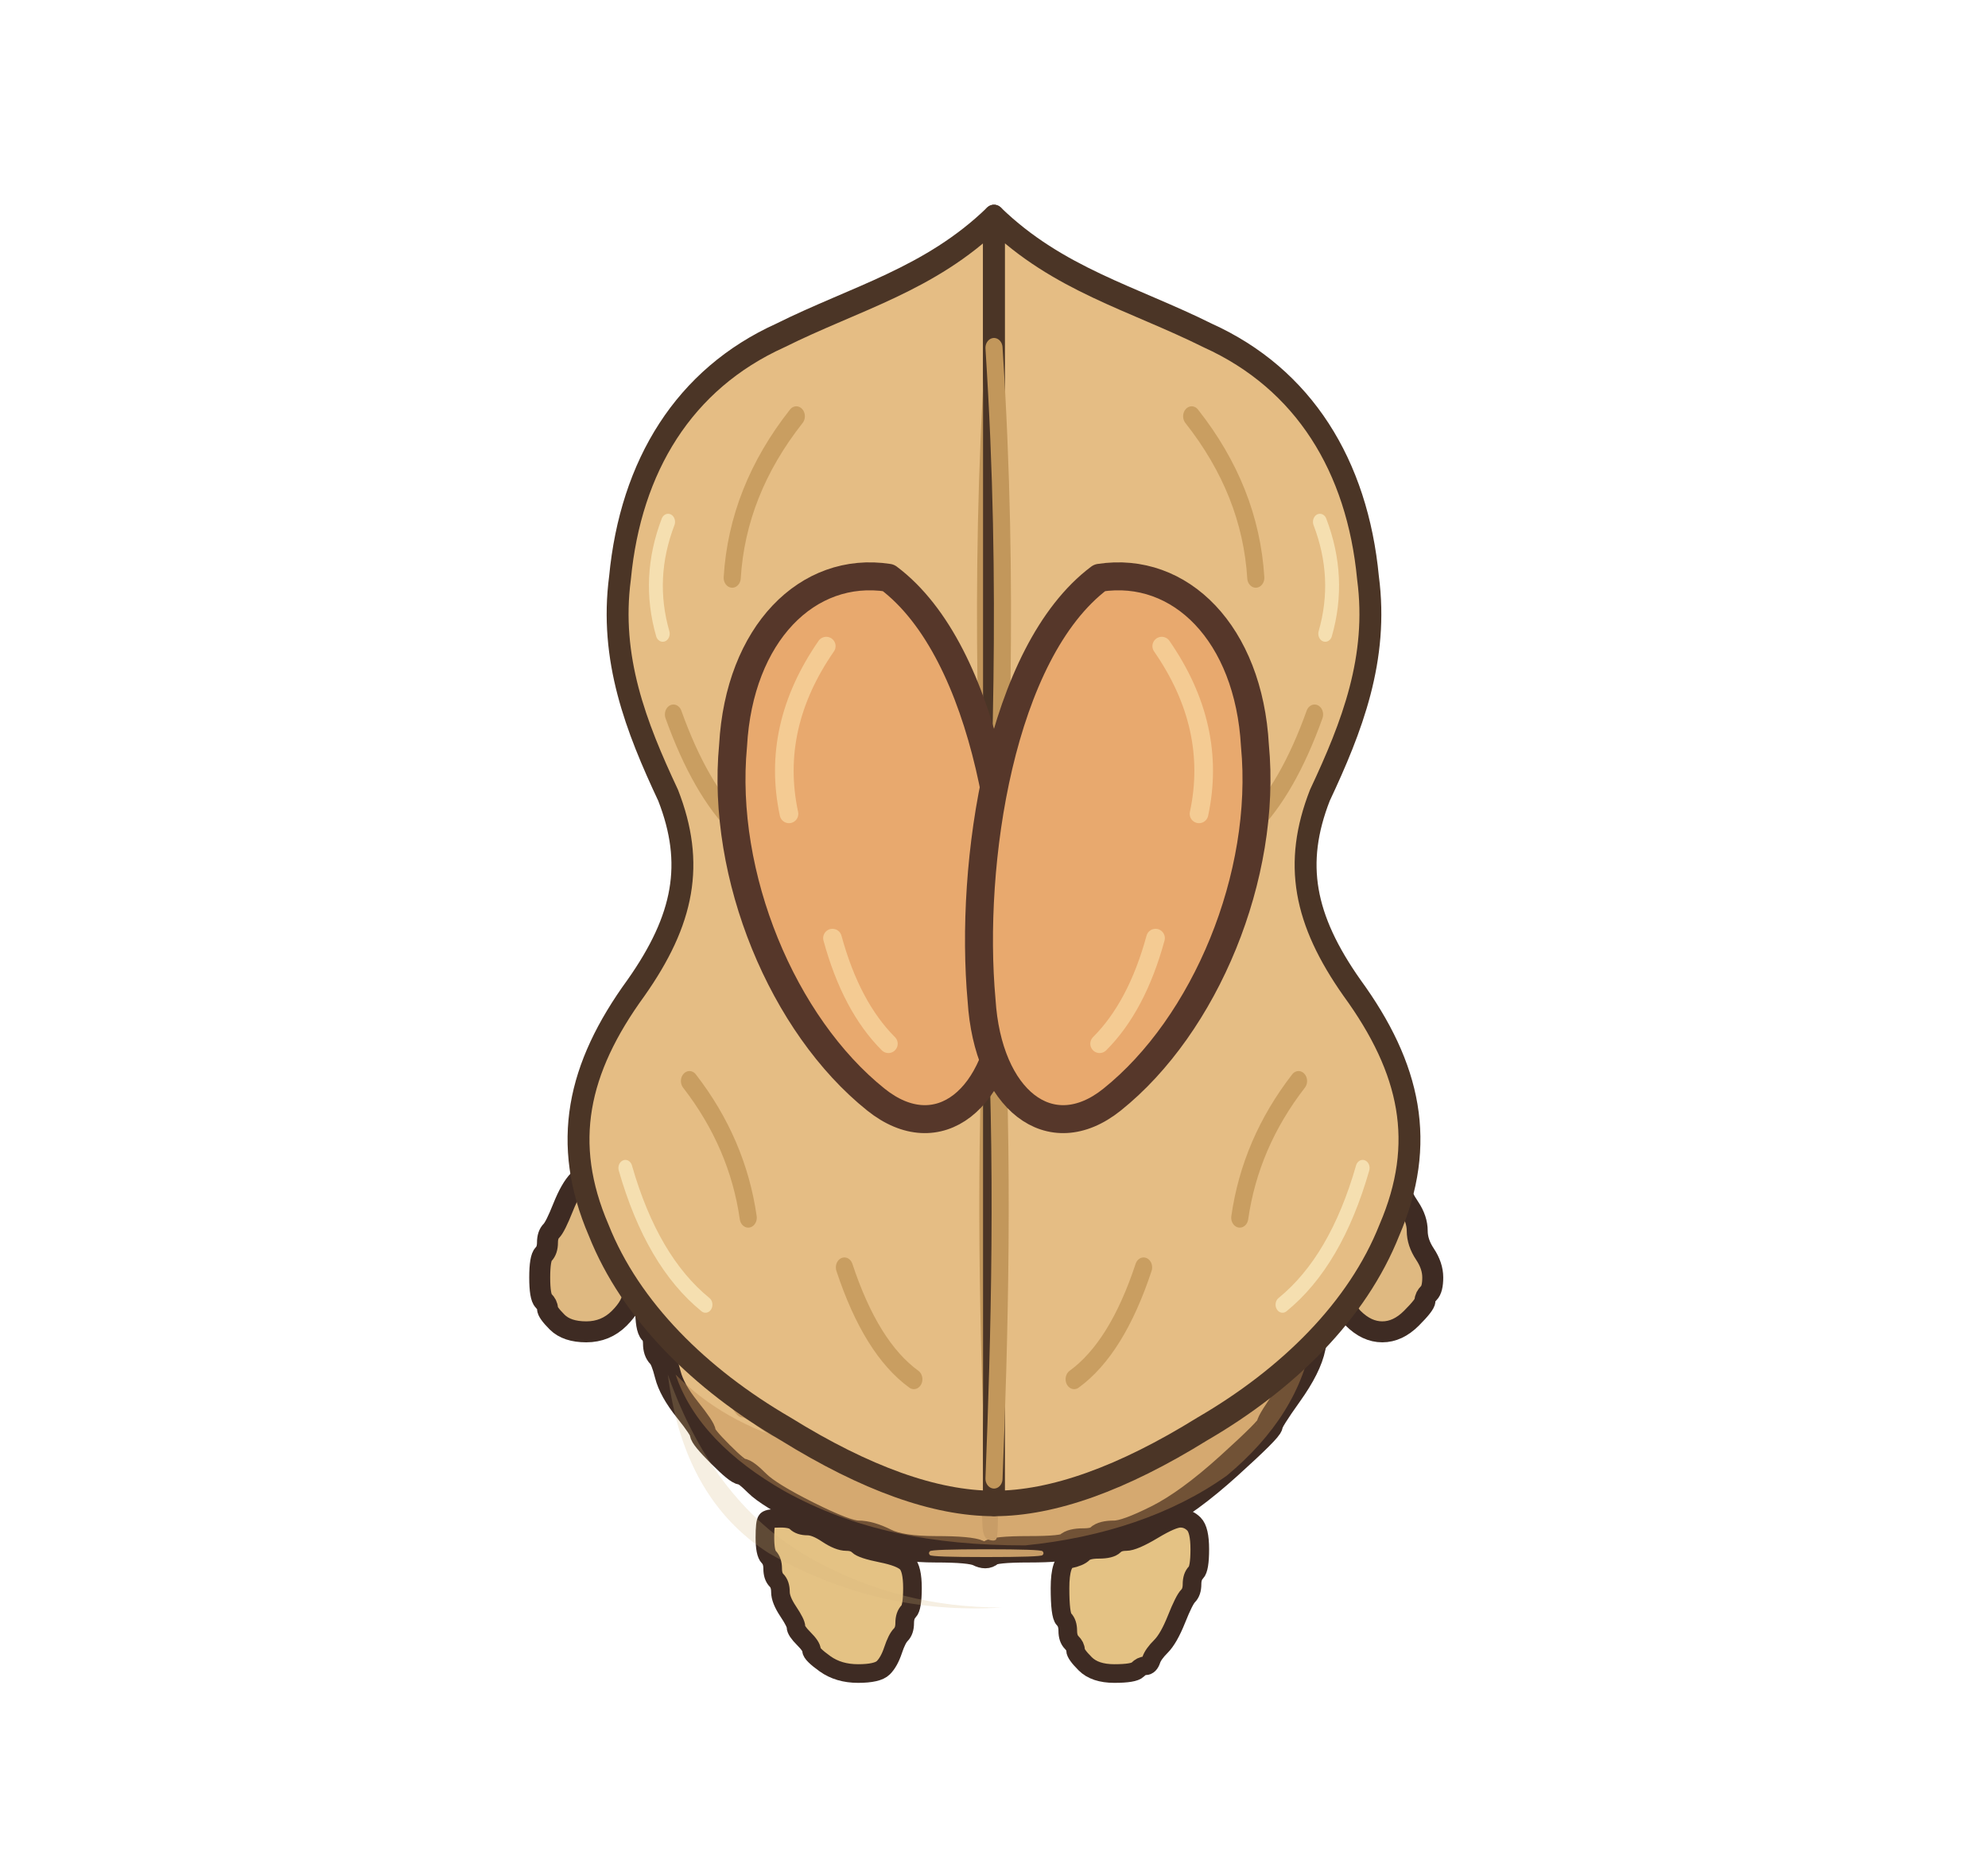
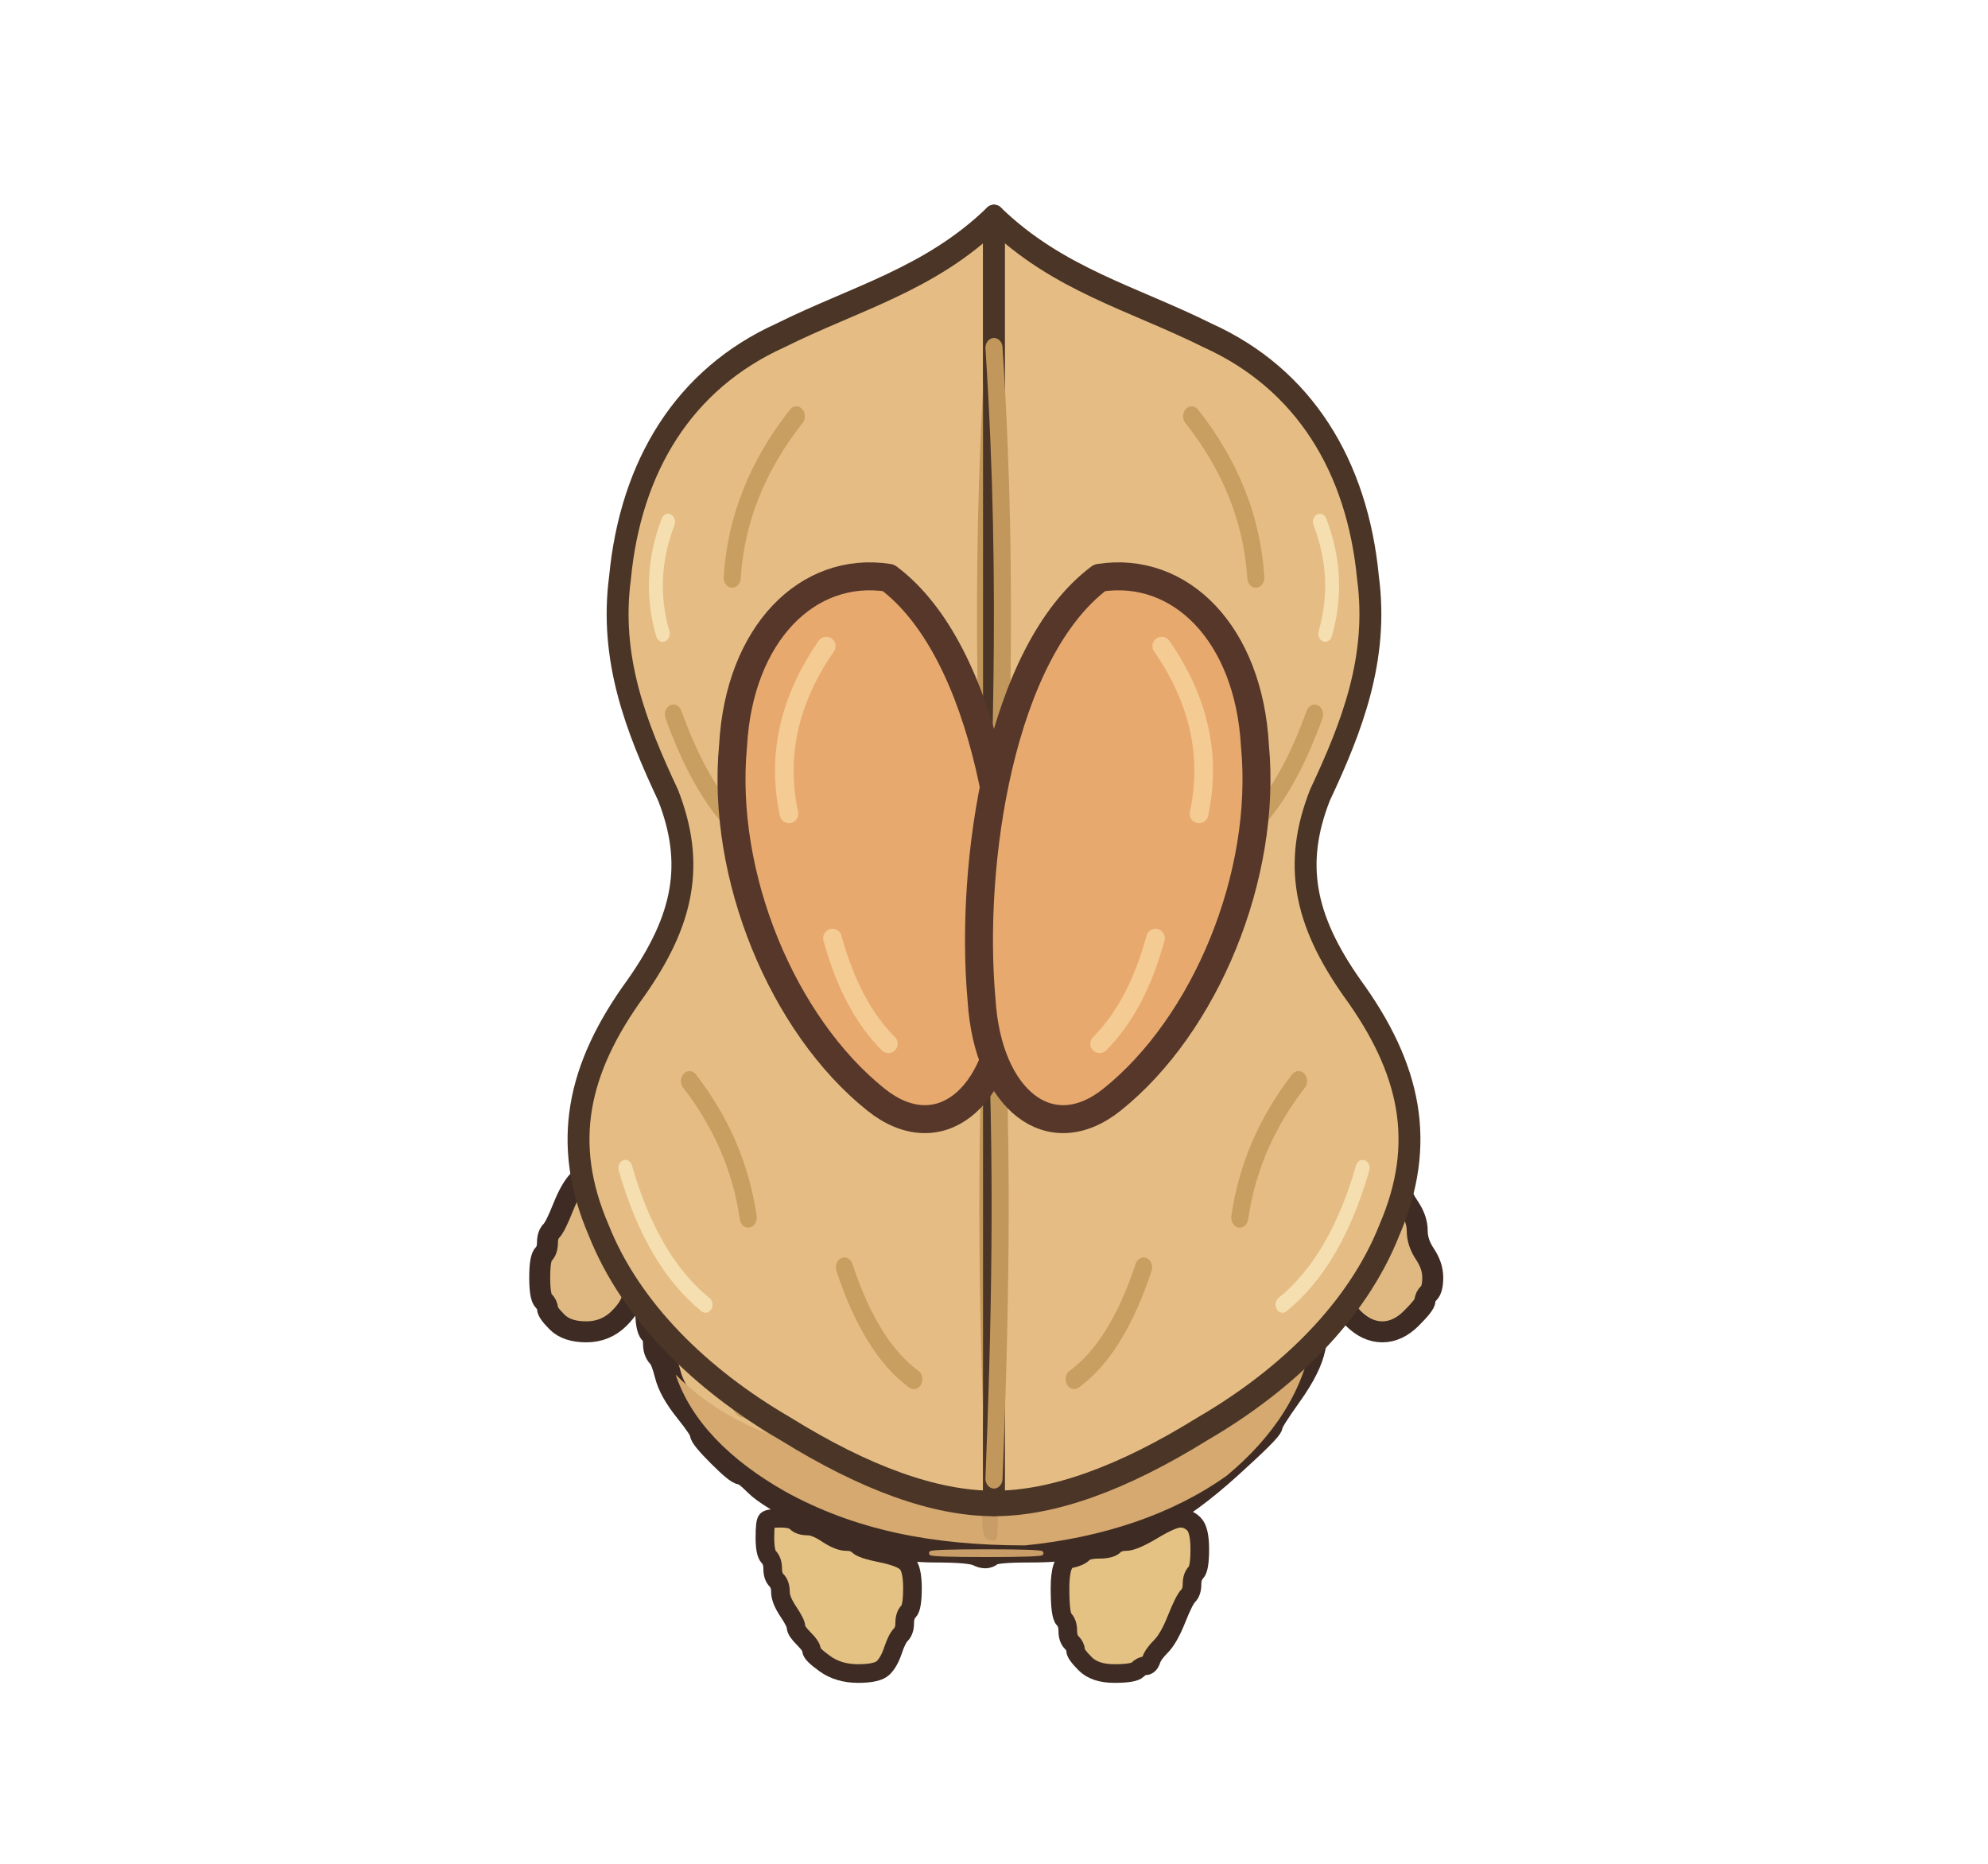
<svg xmlns="http://www.w3.org/2000/svg" width="320" height="300" viewBox="0 0 320 300">
  <g id="body">
    <path id="peanut-foot-left" transform="translate(3.75 10) scale(1.25)" d="M 95.75 187.75 Q 96.00 187.50 97.50 187.50 Q 99.00 187.50 99.50 188.00 Q 100.00 188.50 101.00 188.50 Q 102.00 188.50 103.50 189.50 Q 105.00 190.50 106.00 190.50 Q 107.00 190.50 107.50 191.00 Q 108.00 191.50 110.50 192.00 Q 113.00 192.50 113.75 193.25 Q 114.50 194.00 114.50 196.50 Q 114.50 199.00 114.00 199.50 Q 113.50 200.00 113.50 201.00 Q 113.50 202.00 113.00 202.50 Q 112.50 203.00 112.00 204.50 Q 111.50 206.00 110.75 206.75 Q 110.00 207.50 107.50 207.50 Q 105.00 207.50 103.25 206.25 Q 101.50 205.00 101.50 204.50 Q 101.50 204.00 100.50 203.00 Q 99.50 202.00 99.50 201.50 Q 99.50 201.00 98.50 199.50 Q 97.50 198.00 97.50 197.00 Q 97.50 196.00 97.00 195.50 Q 96.50 195.00 96.50 194.00 Q 96.50 193.00 96.00 192.50 Q 95.50 192.00 95.50 190.00 Q 95.50 188.00 95.75 187.75 Z" fill="#e4c284" stroke="#3e2b23" stroke-width="2.4" stroke-linejoin="round" />
    <path id="peanut-foot-right" transform="translate(3.75 10) scale(1.25)" d="M 145.50 189.00 Q 148.00 187.50 149.00 187.50 Q 150.00 187.50 150.75 188.25 Q 151.50 189.00 151.50 191.50 Q 151.50 194.00 151.00 194.50 Q 150.50 195.00 150.50 196.00 Q 150.50 197.00 150.00 197.50 Q 149.50 198.00 148.50 200.50 Q 147.50 203.00 146.50 204.00 Q 145.50 205.00 145.25 205.75 Q 145.00 206.50 144.50 206.50 Q 144.00 206.50 143.50 207.00 Q 143.00 207.50 140.50 207.50 Q 138.00 207.50 136.75 206.25 Q 135.50 205.00 135.50 204.50 Q 135.50 204.00 135.00 203.50 Q 134.50 203.00 134.50 202.00 Q 134.50 201.00 134.00 200.50 Q 133.50 200.00 133.50 196.50 Q 133.50 193.00 134.75 192.75 Q 136.00 192.50 136.50 192.00 Q 137.00 191.50 138.50 191.50 Q 140.00 191.50 140.50 191.00 Q 141.00 190.50 142.00 190.50 Q 143.00 190.50 145.50 189.00 Z" fill="#e4c284" stroke="#3e2b23" stroke-width="2.4" stroke-linejoin="round" />
    <path id="peanut-arm-left" transform="translate(3.75 10) scale(1.25)" d="M 76.25 137.25 Q 78.00 135.50 79.25 136.75 Q 80.50 138.00 80.50 139.00 Q 80.50 140.00 80.00 140.50 Q 79.50 141.00 79.50 142.50 Q 79.50 144.00 79.00 144.50 Q 78.50 145.00 78.50 148.00 Q 78.50 151.00 78.00 151.50 Q 77.50 152.00 77.50 154.00 Q 77.50 156.00 78.00 156.50 Q 78.50 157.00 78.50 158.50 Q 78.50 160.00 76.75 161.75 Q 75.00 163.50 72.50 163.50 Q 70.00 163.50 68.75 162.25 Q 67.50 161.00 67.50 160.50 Q 67.50 160.00 67.00 159.50 Q 66.50 159.00 66.50 156.50 Q 66.50 154.00 67.00 153.50 Q 67.50 153.00 67.50 152.00 Q 67.50 151.00 68.00 150.50 Q 68.50 150.00 69.50 147.50 Q 70.50 145.00 71.50 144.00 Q 72.50 143.00 72.50 142.50 Q 72.50 142.00 73.50 141.00 Q 74.50 140.00 74.50 139.50 Q 74.50 139.00 76.25 137.25 Z" fill="#dfb981" stroke="#3e2b23" stroke-width="2.7" stroke-linejoin="round" />
    <path id="peanut-arm-right" transform="translate(3.75 10) scale(1.25)" d="M 167.75 137.75 Q 169.00 136.50 169.50 136.50 Q 170.00 136.50 172.75 139.25 Q 175.50 142.00 175.50 142.50 Q 175.50 143.00 176.50 144.00 Q 177.50 145.00 177.50 145.50 Q 177.50 146.00 178.50 147.50 Q 179.50 149.00 179.50 150.50 Q 179.50 152.00 180.50 153.50 Q 181.50 155.00 181.50 156.50 Q 181.50 158.00 181.00 158.50 Q 180.50 159.00 180.50 159.50 Q 180.50 160.00 178.75 161.75 Q 177.00 163.50 175.00 163.50 Q 173.00 163.50 171.25 161.75 Q 169.50 160.00 169.50 154.50 Q 169.50 149.00 169.00 148.50 Q 168.50 148.00 168.50 145.50 Q 168.50 143.00 168.00 142.50 Q 167.50 142.00 167.50 141.00 Q 167.50 140.00 167.00 139.50 Q 166.50 139.00 167.75 137.75 Z" fill="#dfb981" stroke="#3e2b23" stroke-width="2.7" stroke-linejoin="round" />
    <g id="shell-base" transform="translate(3.75 10) scale(1.25)">
      <path id="peanut-pod-outline" d="M 118.50 47.50 Q 122.00 44.50 123.50 44.50 Q 125.00 44.50 126.00 45.00 Q 127.00 45.50 130.50 48.50 Q 134.00 51.50 142.00 55.50 Q 150.00 59.50 154.25 63.75 Q 158.50 68.00 160.50 72.00 Q 162.50 76.00 162.50 78.00 Q 162.50 80.00 163.00 80.50 Q 163.50 81.00 163.50 88.00 Q 163.50 95.00 163.00 95.50 Q 162.50 96.00 162.50 98.00 Q 162.50 100.00 162.00 100.50 Q 161.50 101.00 161.50 102.00 Q 161.50 103.00 160.50 105.00 Q 159.50 107.00 159.50 108.50 Q 159.50 110.00 159.00 110.50 Q 158.50 111.00 158.50 116.50 Q 158.50 122.00 159.00 122.50 Q 159.50 123.00 160.00 126.00 Q 160.50 129.00 162.50 132.50 Q 164.50 136.00 164.50 137.00 Q 164.50 138.00 165.50 140.00 Q 166.50 142.00 166.50 143.50 Q 166.50 145.00 167.00 145.50 Q 167.50 146.00 167.50 154.00 Q 167.50 162.00 167.00 162.50 Q 166.50 163.00 166.00 165.50 Q 165.50 168.00 163.00 171.50 Q 160.50 175.00 160.50 175.50 Q 160.50 176.00 155.25 180.75 Q 150.00 185.50 146.00 187.50 Q 142.00 189.50 140.50 189.50 Q 139.00 189.50 138.50 190.00 Q 138.00 190.50 136.50 190.50 Q 135.00 190.50 134.50 191.00 Q 134.00 191.50 129.50 191.50 Q 125.00 191.50 124.50 192.00 Q 124.00 192.50 123.00 192.00 Q 122.00 191.50 117.50 191.50 Q 113.00 191.50 111.00 190.50 Q 109.00 189.50 107.50 189.50 Q 106.00 189.50 101.00 187.00 Q 96.00 184.50 94.50 183.00 Q 93.00 181.50 92.50 181.50 Q 92.00 181.50 89.75 179.25 Q 87.50 177.00 87.50 176.50 Q 87.50 176.00 85.50 173.50 Q 83.50 171.00 83.00 169.00 Q 82.50 167.00 82.00 166.50 Q 81.50 166.00 81.50 165.00 Q 81.50 164.00 81.00 163.50 Q 80.50 163.00 80.50 160.50 Q 80.50 158.00 80.00 157.50 Q 79.50 157.00 80.00 150.00 Q 80.50 143.00 81.00 142.50 Q 81.50 142.00 82.00 139.50 Q 82.50 137.00 85.00 132.50 Q 87.50 128.00 87.50 127.00 Q 87.50 126.00 88.00 125.50 Q 88.50 125.00 88.50 123.00 Q 88.50 121.00 89.00 120.50 Q 89.50 120.00 89.00 114.50 Q 88.50 109.00 88.00 108.50 Q 87.50 108.00 87.50 106.50 Q 87.50 105.00 87.00 104.50 Q 86.50 104.00 86.50 103.00 Q 86.50 102.00 85.50 100.00 Q 84.50 98.00 84.50 96.00 Q 84.50 94.00 84.00 93.50 Q 83.50 93.00 83.50 88.50 Q 83.50 84.00 84.00 83.50 Q 84.50 83.00 84.50 80.50 Q 84.50 78.00 85.00 77.50 Q 85.50 77.00 85.50 76.00 Q 85.50 75.00 87.50 71.50 Q 89.50 68.00 92.75 64.25 Q 96.00 60.50 96.50 60.50 Q 97.00 60.50 99.50 58.50 Q 102.00 56.50 108.50 53.50 Q 115.00 50.50 118.50 47.50 Z" fill="#e4bd84" stroke="#3e2b23" stroke-width="3.4" stroke-linejoin="round" />
-       <path id="peanut-lower-shell-shade" d="M 84 169 C 88 173 93 176 100 178 C 108 181 116 182 124 182 C 136 182 146 180 153 176 C 159 173 163 169 166 164 C 165 171 161 177 155 182 C 148 187 139 190 129 191 C 117 191 107 189 98 184 C 91 180 86 175 84 169 Z" fill="#bf8b53" opacity=".4" />
+       <path id="peanut-lower-shell-shade" d="M 84 169 C 88 173 93 176 100 178 C 108 181 116 182 124 182 C 136 182 146 180 153 176 C 159 173 163 169 166 164 C 165 171 161 177 155 182 C 148 187 139 190 129 191 C 117 191 107 189 98 184 C 91 180 86 175 84 169 Z" fill="#d5a970" />
      <path id="peanut-reference-texture-01" d="M 122.75 58.25 Q 123.00 56.50 123.25 56.75 Q 123.50 57.00 123.50 68.50 Q 123.50 80.00 123.00 80.50 Q 122.50 81.00 122.50 82.00 Q 122.50 83.00 123.00 83.50 Q 123.50 84.00 123.50 90.50 Q 123.50 97.00 123.25 97.25 Q 123.00 97.50 122.75 95.75 Q 122.50 94.00 122.00 93.50 Q 121.50 93.00 121.50 91.00 Q 121.50 89.00 121.00 88.50 Q 120.50 88.00 120.50 76.50 Q 120.50 65.00 121.00 64.50 Q 121.50 64.00 121.50 62.50 Q 121.50 61.00 122.00 60.50 Q 122.50 60.00 122.75 58.25 Z" fill="#c89d67" />
      <path id="peanut-reference-texture-02" d="M 111.75 59.25 Q 114.00 57.50 115.25 58.25 Q 116.50 59.00 115.75 59.25 Q 115.00 59.50 114.00 60.50 Q 113.00 61.50 112.50 61.50 Q 112.00 61.50 111.00 63.00 Q 110.00 64.50 109.75 62.75 Q 109.50 61.00 111.75 59.25 Z" fill="#c89d67" />
      <path id="peanut-reference-texture-03" d="M 134.75 60.25 Q 135.00 59.50 136.00 59.50 Q 137.00 59.50 138.75 60.75 Q 140.50 62.00 140.25 64.25 Q 140.00 66.50 139.25 65.75 Q 138.50 65.00 138.50 64.50 Q 138.50 64.00 137.25 62.75 Q 136.00 61.50 135.25 61.25 Q 134.50 61.00 134.75 60.25 Z" fill="#c89d67" />
      <path id="peanut-reference-texture-04" d="M 96.25 67.75 Q 98.00 65.50 98.25 66.25 Q 98.50 67.00 98.00 67.50 Q 97.50 68.00 97.50 71.50 Q 97.50 75.00 94.50 77.50 Q 91.50 80.00 91.50 83.50 Q 91.50 87.00 91.25 87.25 Q 91.00 87.50 90.25 86.25 Q 89.50 85.00 89.50 82.50 Q 89.50 80.00 90.00 79.00 Q 90.50 78.00 92.50 76.00 Q 94.50 74.00 94.50 72.00 Q 94.50 70.00 96.25 67.75 Z" fill="#c89d67" />
      <path id="peanut-reference-texture-05" d="M 150.75 69.75 Q 151.00 69.50 152.00 69.50 Q 153.00 69.50 154.75 71.25 Q 156.50 73.00 156.50 76.00 Q 156.50 79.00 155.75 79.75 Q 155.00 80.50 154.75 78.25 Q 154.50 76.00 153.50 74.00 Q 152.50 72.00 151.50 71.00 Q 150.50 70.00 150.75 69.75 Z" fill="#c89d67" />
      <path id="peanut-reference-texture-06" d="M 106.75 75.25 Q 108.00 74.50 108.25 75.25 Q 108.50 76.00 108.00 76.50 Q 107.50 77.00 107.50 78.00 Q 107.50 79.00 107.00 79.50 Q 106.50 80.00 106.25 81.25 Q 106.00 82.50 105.25 81.75 Q 104.50 81.00 104.50 79.50 Q 104.50 78.00 105.00 77.00 Q 105.50 76.00 106.75 75.25 Z" fill="#c89d67" />
      <path id="peanut-reference-texture-07" d="M 142.75 78.75 Q 143.00 78.50 143.50 78.50 Q 144.00 78.50 145.75 80.75 Q 147.50 83.00 147.00 84.50 Q 146.50 86.00 145.75 86.75 Q 145.00 87.50 144.75 87.25 Q 144.50 87.00 144.50 84.00 Q 144.50 81.00 143.50 80.00 Q 142.50 79.00 142.75 78.75 Z" fill="#c89d67" />
      <path id="peanut-reference-texture-08" d="M 155.75 89.75 Q 156.00 89.50 156.75 90.75 Q 157.50 92.00 157.50 93.00 Q 157.50 94.00 156.75 94.75 Q 156.00 95.50 155.75 95.25 Q 155.50 95.00 155.50 92.50 Q 155.50 90.00 155.75 89.75 Z" fill="#c89d67" />
      <path id="peanut-reference-texture-09" d="M 94.75 115.75 Q 96.00 114.50 99.00 114.50 Q 102.00 114.50 102.25 114.75 Q 102.50 115.00 100.25 115.25 Q 98.00 115.50 96.75 116.75 Q 95.50 118.00 96.25 118.75 Q 97.00 119.50 98.50 119.50 Q 100.00 119.50 100.50 119.00 Q 101.00 118.50 102.00 119.00 Q 103.00 119.50 103.75 118.75 Q 104.50 118.00 103.50 117.00 Q 102.50 116.00 102.75 115.75 Q 103.00 115.50 103.50 115.50 Q 104.00 115.50 104.75 116.25 Q 105.50 117.00 105.50 118.00 Q 105.50 119.00 104.75 119.75 Q 104.00 120.50 103.00 120.50 Q 102.00 120.50 101.50 121.00 Q 101.00 121.50 99.50 121.50 Q 98.00 121.50 97.50 121.00 Q 97.00 120.50 96.00 120.50 Q 95.00 120.50 94.25 119.75 Q 93.50 119.00 93.50 118.00 Q 93.50 117.00 94.75 115.75 Z" fill="#c89d67" />
      <path id="peanut-reference-texture-10" d="M 144.75 114.75 Q 145.00 114.50 148.00 114.50 Q 151.00 114.50 151.25 114.75 Q 151.50 115.00 151.25 115.25 Q 151.00 115.50 148.00 115.50 Q 145.00 115.50 144.75 115.25 Q 144.50 115.00 144.75 114.75 Z" fill="#c89d67" />
      <path id="peanut-reference-texture-11" d="M 142.25 116.25 Q 143.00 115.50 143.75 115.75 Q 144.50 116.00 144.00 116.50 Q 143.50 117.00 143.75 118.25 Q 144.00 119.50 145.50 119.00 Q 147.00 118.50 147.50 119.00 Q 148.00 119.50 150.25 119.75 Q 152.50 120.00 151.25 120.75 Q 150.00 121.50 148.00 121.50 Q 146.00 121.50 145.50 121.00 Q 145.00 120.50 144.00 120.50 Q 143.00 120.50 142.25 119.75 Q 141.50 119.00 141.50 118.00 Q 141.50 117.00 142.25 116.25 Z" fill="#c89d67" />
      <path id="peanut-reference-texture-12" d="M 151.75 116.25 Q 152.00 115.50 152.50 115.50 Q 153.00 115.50 153.75 116.25 Q 154.50 117.00 154.50 117.50 Q 154.50 118.00 153.75 118.75 Q 153.00 119.50 152.25 118.25 Q 151.50 117.00 151.75 116.25 Z" fill="#c89d67" />
      <path id="peanut-reference-texture-13" d="M 123.75 132.25 Q 124.00 130.50 124.25 130.75 Q 124.50 131.00 124.50 135.00 Q 124.50 139.00 124.00 139.50 Q 123.50 140.00 123.50 144.50 Q 123.50 149.00 123.00 149.50 Q 122.50 150.00 122.50 161.00 Q 122.50 172.00 123.00 172.50 Q 123.50 173.00 123.50 176.50 Q 123.50 180.00 124.00 180.50 Q 124.50 181.00 124.50 182.50 Q 124.50 184.00 125.00 184.50 Q 125.50 185.00 125.50 187.50 Q 125.50 190.00 125.25 190.25 Q 125.00 190.50 124.25 190.25 Q 123.50 190.00 123.50 188.00 Q 123.50 186.00 122.50 184.00 Q 121.50 182.00 121.50 180.00 Q 121.50 178.00 121.00 177.50 Q 120.50 177.00 120.50 173.00 Q 120.50 169.00 120.00 168.50 Q 119.50 168.00 119.50 160.50 Q 119.50 153.00 120.00 152.50 Q 120.50 152.00 120.50 148.50 Q 120.50 145.00 121.00 144.50 Q 121.50 144.00 121.50 142.50 Q 121.50 141.00 122.00 140.50 Q 122.50 140.00 122.50 137.50 Q 122.50 135.00 123.00 134.50 Q 123.50 134.00 123.75 132.25 Z" fill="#c89d67" />
      <path id="peanut-reference-texture-14" d="M 153.75 134.75 Q 154.00 134.50 154.75 134.75 Q 155.50 135.00 156.50 137.50 Q 157.50 140.00 158.50 141.00 Q 159.50 142.00 159.50 144.50 Q 159.50 147.00 159.25 147.25 Q 159.00 147.50 158.25 145.25 Q 157.50 143.00 156.00 141.50 Q 154.50 140.00 154.50 138.00 Q 154.50 136.00 154.00 135.50 Q 153.50 135.00 153.75 134.75 Z" fill="#c89d67" />
      <path id="peanut-reference-texture-15" d="M 89.75 140.75 Q 92.00 138.50 92.25 139.25 Q 92.50 140.00 90.50 143.00 Q 88.50 146.00 88.50 149.00 Q 88.50 152.00 89.00 153.00 Q 89.50 154.00 88.75 154.25 Q 88.00 154.50 87.25 153.25 Q 86.50 152.00 86.00 149.50 Q 85.50 147.00 86.50 145.00 Q 87.50 143.00 89.75 140.75 Z" fill="#c89d67" />
      <path id="peanut-reference-texture-16" d="M 104.75 145.25 Q 106.00 143.50 106.25 144.25 Q 106.50 145.00 106.00 145.50 Q 105.50 146.00 105.50 148.50 Q 105.50 151.00 105.25 151.25 Q 105.00 151.50 104.25 150.75 Q 103.50 150.00 103.50 148.50 Q 103.50 147.00 104.75 145.25 Z" fill="#c89d67" />
      <path id="peanut-reference-texture-17" d="M 144.75 150.75 Q 145.00 149.50 146.25 150.75 Q 147.50 152.00 147.50 153.00 Q 147.50 154.00 148.00 154.50 Q 148.50 155.00 148.50 156.50 Q 148.50 158.00 147.50 160.00 Q 146.50 162.00 144.75 162.75 Q 143.00 163.50 142.75 163.25 Q 142.50 163.00 144.00 161.50 Q 145.50 160.00 145.50 156.50 Q 145.50 153.00 145.00 152.50 Q 144.50 152.00 144.75 150.75 Z" fill="#c89d67" />
      <path id="peanut-reference-texture-18" d="M 156.75 159.75 Q 157.00 159.50 157.75 160.25 Q 158.50 161.00 158.50 162.00 Q 158.50 163.00 159.00 163.50 Q 159.50 164.00 159.00 164.50 Q 158.50 165.00 159.00 165.50 Q 159.50 166.00 159.50 167.00 Q 159.50 168.00 159.00 168.50 Q 158.50 169.00 158.50 170.00 Q 158.50 171.00 156.75 172.75 Q 155.00 174.50 153.50 174.50 Q 152.00 174.50 151.75 173.75 Q 151.50 173.00 152.50 172.50 Q 153.50 172.00 153.50 171.50 Q 153.50 171.00 155.00 169.00 Q 156.50 167.00 156.50 163.50 Q 156.50 160.00 156.75 159.75 Z" fill="#c89d67" />
      <path id="peanut-reference-texture-19" d="M 104.25 161.25 Q 105.00 160.50 105.75 160.75 Q 106.50 161.00 106.00 161.50 Q 105.50 162.00 105.50 165.00 Q 105.50 168.00 106.00 169.00 Q 106.50 170.00 108.50 171.50 Q 110.50 173.00 110.25 173.25 Q 110.00 173.50 109.00 173.50 Q 108.00 173.50 107.00 173.00 Q 106.00 172.50 104.75 170.75 Q 103.50 169.00 103.50 165.50 Q 103.50 162.00 104.25 161.25 Z" fill="#c89d67" />
      <path id="peanut-reference-texture-20" d="M 91.75 167.75 Q 92.00 165.50 92.25 167.75 Q 92.50 170.00 93.00 171.00 Q 93.50 172.00 95.50 174.00 Q 97.50 176.00 97.25 176.75 Q 97.00 177.50 95.00 176.00 Q 93.00 174.50 92.50 174.50 Q 92.00 174.50 91.25 173.25 Q 90.50 172.00 91.00 171.00 Q 91.50 170.00 91.75 167.75 Z" fill="#c89d67" />
      <path id="peanut-reference-texture-21" d="M 140.75 175.75 Q 141.00 174.50 141.75 175.25 Q 142.50 176.00 142.50 177.00 Q 142.50 178.00 141.25 179.25 Q 140.00 180.50 138.50 181.00 Q 137.00 181.50 136.75 180.75 Q 136.50 180.00 137.25 179.75 Q 138.00 179.50 139.25 178.25 Q 140.50 177.00 140.75 175.75 Z" fill="#c89d67" />
      <path id="peanut-reference-texture-22" d="M 116.75 191.75 Q 117.00 191.50 124.00 191.50 Q 131.00 191.50 131.25 191.75 Q 131.50 192.00 131.25 192.25 Q 131.00 192.50 124.00 192.50 Q 117.00 192.50 116.75 192.25 Q 116.50 192.00 116.75 191.75 Z" fill="#c89d67" />
-       <path id="peanut-pod-lobe-shade" d="M 83 169 Q 89 186 102 193 Q 113 199 126 199 Q 110 200 96 192 Q 85 185 83 169 Z" fill="#d4b47a" opacity=".22" />
    </g>
    <g id="shell-left" transform="translate(160 0) scale(.86 1) translate(-160 0)">
      <path id="peanut-open-shell-left" d="M160 35 C148 45 134 48 120 54 C102 61 92 75 90 93 C88 106 93 117 99 128 C104 139 102 148 93 159 C82 172 79 184 86 198 C92 211 105 222 121 230 C136 238 149 242 160 242 Z" fill="#e5bd84" stroke="#4b3526" stroke-width="4.1" stroke-linejoin="round" />
      <path id="peanut-open-shell-left-cut-edge" d="M160 56 C157 96 159 125 160 157 C158 187 159 216 160 238" fill="none" stroke="#c2975b" stroke-width="3.2" stroke-linecap="round" />
      <path id="peanut-open-shell-left-ridges" d="M123 67 Q112 79 111 93 M100 115 Q105 127 112 133 M103 174 Q112 184 114 196 M132 204 Q137 217 145 222" fill="none" stroke="#c99e61" stroke-width="3.2" stroke-linecap="round" />
      <path id="peanut-open-shell-left-lights" d="M99 84 Q95 93 98 102 M91 188 Q96 203 106 210" fill="none" stroke="#f5dfb0" stroke-width="2.6" stroke-linecap="round" />
    </g>
    <g id="shell-right" transform="translate(160 0) scale(.86 1) translate(-160 0)">
      <path id="peanut-open-shell-right" d="M160 35 C172 45 186 48 200 54 C218 61 228 75 230 93 C232 106 227 117 221 128 C216 139 218 148 227 159 C238 172 241 184 234 198 C228 211 215 222 199 230 C184 238 171 242 160 242 Z" fill="#e5bd84" stroke="#4b3526" stroke-width="4.1" stroke-linejoin="round" />
      <path id="peanut-open-shell-right-cut-edge" d="M160 56 C163 96 161 125 160 157 C162 187 161 216 160 238" fill="none" stroke="#c2975b" stroke-width="3.2" stroke-linecap="round" />
      <path id="peanut-open-shell-right-ridges" d="M197 67 Q208 79 209 93 M220 115 Q215 127 208 133 M217 174 Q208 184 206 196 M188 204 Q183 217 175 222" fill="none" stroke="#c99e61" stroke-width="3.2" stroke-linecap="round" />
      <path id="peanut-open-shell-right-lights" d="M221 84 Q225 93 222 102 M229 188 Q224 203 214 210" fill="none" stroke="#f5dfb0" stroke-width="2.6" stroke-linecap="round" />
    </g>
    <g id="kernel-left">
      <path id="peanut-kernel-left-shape" d="M143 93 C130 91 119 102 118 120 C116 141 126 165 141 177 C151 185 161 177 162 161 C164 139 159 105 143 93 Z" fill="#e8a96e" stroke="#56372a" stroke-width="4.5" stroke-linejoin="round" />
      <path id="peanut-kernel-left-sheen" d="M133 104 Q124 117 127 131 M134 151 Q137 162 143 168" fill="none" stroke="#f4cb93" stroke-width="3" stroke-linecap="round" />
    </g>
    <g id="kernel-right">
      <path id="peanut-kernel-right-shape" d="M177 93 C190 91 201 102 202 120 C204 141 194 165 179 177 C169 185 159 177 158 161 C156 139 161 105 177 93 Z" fill="#e8a96e" stroke="#56372a" stroke-width="4.5" stroke-linejoin="round" />
      <path id="peanut-kernel-right-sheen" d="M187 104 Q196 117 193 131 M186 151 Q183 162 177 168" fill="none" stroke="#f4cb93" stroke-width="3" stroke-linecap="round" />
    </g>
  </g>
</svg>
